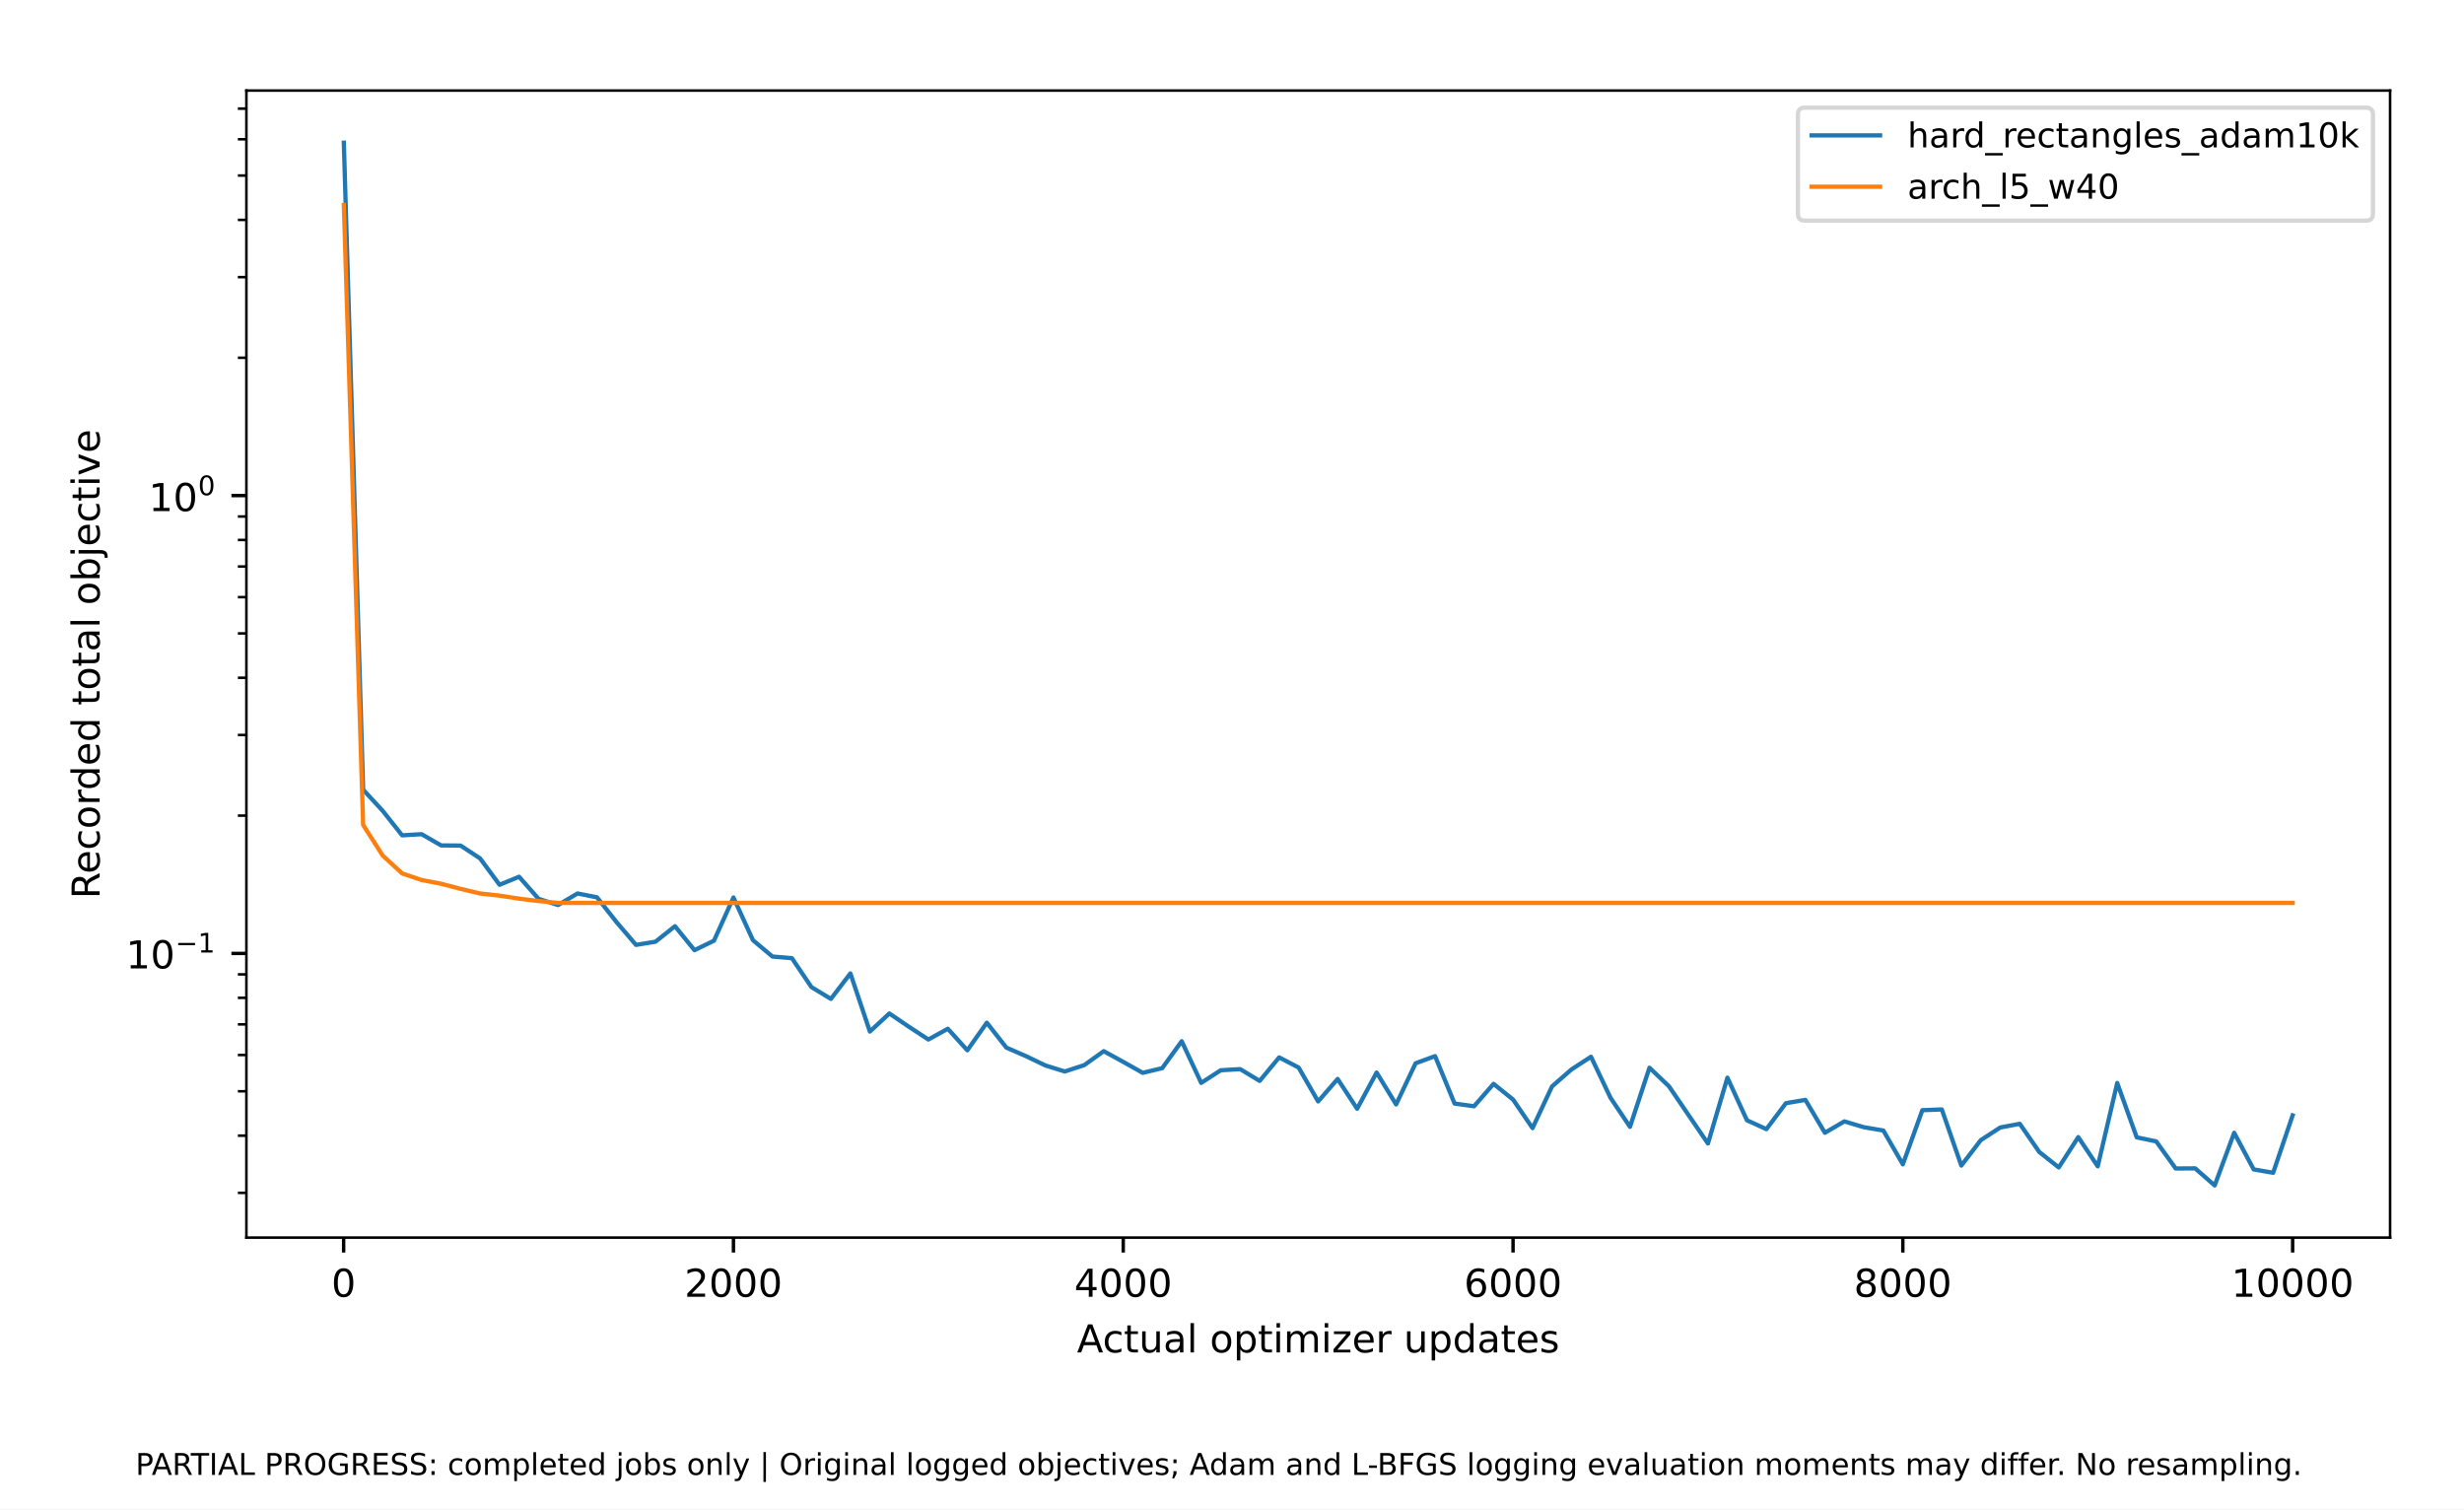
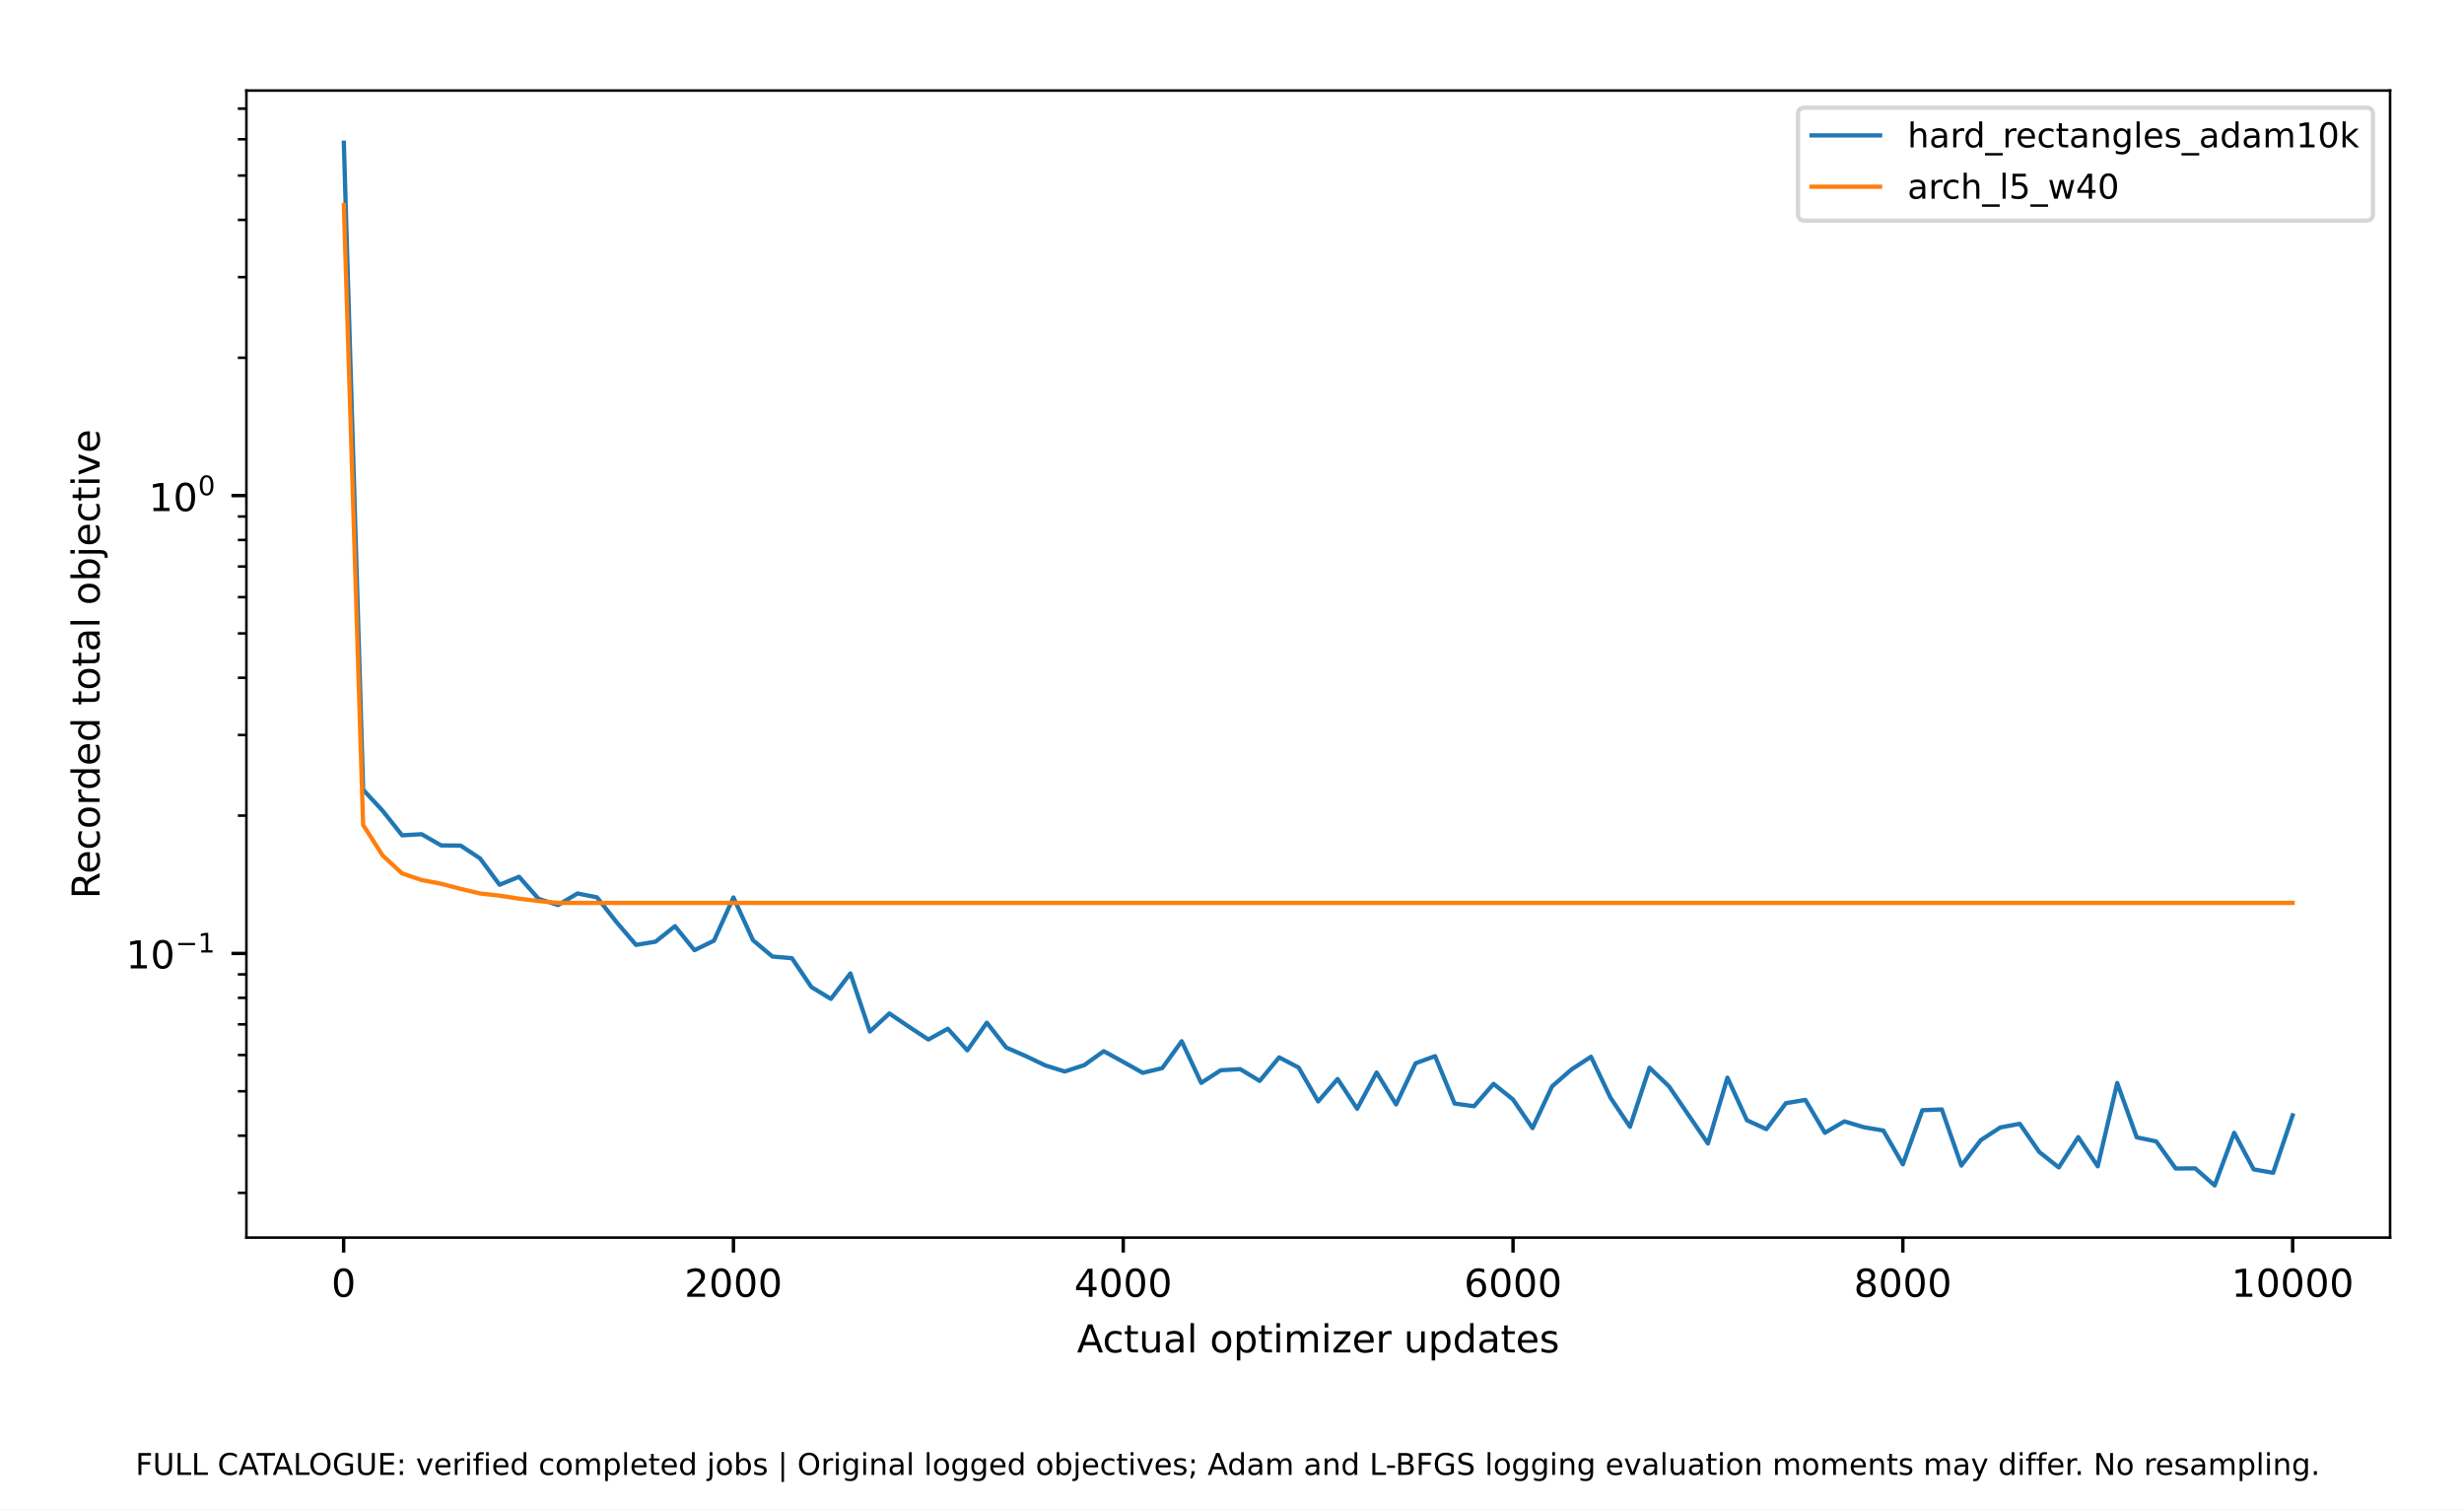
<svg xmlns="http://www.w3.org/2000/svg" xmlns:xlink="http://www.w3.org/1999/xlink" width="576pt" height="352.8pt" viewBox="0 0 576 352.8" version="1.1">
  <defs>
    <style type="text/css">*{stroke-linejoin: round; stroke-linecap: butt}</style>
  </defs>
  <g id="figure_1">
    <g id="patch_1">
      <path d="M 0 352.8  L 576 352.8  L 576 0  L 0 0  z " style="fill: #ffffff" />
    </g>
    <g id="axes_1">
      <g id="patch_2">
        <path d="M 57.6 289.296  L 558.72 289.296  L 558.72 21.168  L 57.6 21.168  z " style="fill: #ffffff" />
      </g>
      <g id="matplotlib.axis_1">
        <g id="xtick_1">
          <g id="line2d_1">
            <defs>
-               <path id="m864ec454a7" d="M 0 0  L 0 3.5  " style="stroke: #000000; stroke-width: 0.8" />
+               <path id="m27f0eaba8d" d="M 0 0  L 0 3.5  " style="stroke: #000000; stroke-width: 0.8" />
            </defs>
            <g>
-               <use xlink:href="#m864ec454a7" x="80.333" y="289.296" style="stroke: #000000; stroke-width: 0.8" />
+               <use xlink:href="#m27f0eaba8d" x="80.333" y="289.296" style="stroke: #000000; stroke-width: 0.8" />
            </g>
          </g>
          <g id="text_1">
            <text style="font-size: 9px; font-family: 'DejaVu Sans'; text-anchor: middle" x="80.333" y="303.134" transform="rotate(-0 80.33262 303.1339)">0</text>
          </g>
        </g>
        <g id="xtick_2">
          <g id="line2d_2">
            <g>
-               <use xlink:href="#m864ec454a7" x="171.454" y="289.296" style="stroke: #000000; stroke-width: 0.8" />
+               <use xlink:href="#m27f0eaba8d" x="171.454" y="289.296" style="stroke: #000000; stroke-width: 0.8" />
            </g>
          </g>
          <g id="text_2">
            <text style="font-size: 9px; font-family: 'DejaVu Sans'; text-anchor: middle" x="171.454" y="303.134" transform="rotate(-0 171.4545 303.1339)">2000</text>
          </g>
        </g>
        <g id="xtick_3">
          <g id="line2d_3">
            <g>
-               <use xlink:href="#m864ec454a7" x="262.576" y="289.296" style="stroke: #000000; stroke-width: 0.8" />
+               <use xlink:href="#m27f0eaba8d" x="262.576" y="289.296" style="stroke: #000000; stroke-width: 0.8" />
            </g>
          </g>
          <g id="text_3">
            <text style="font-size: 9px; font-family: 'DejaVu Sans'; text-anchor: middle" x="262.576" y="303.134" transform="rotate(-0 262.5763 303.1339)">4000</text>
          </g>
        </g>
        <g id="xtick_4">
          <g id="line2d_4">
            <g>
-               <use xlink:href="#m864ec454a7" x="353.698" y="289.296" style="stroke: #000000; stroke-width: 0.8" />
+               <use xlink:href="#m27f0eaba8d" x="353.698" y="289.296" style="stroke: #000000; stroke-width: 0.8" />
            </g>
          </g>
          <g id="text_4">
            <text style="font-size: 9px; font-family: 'DejaVu Sans'; text-anchor: middle" x="353.698" y="303.134" transform="rotate(-0 353.6981 303.1339)">6000</text>
          </g>
        </g>
        <g id="xtick_5">
          <g id="line2d_5">
            <g>
-               <use xlink:href="#m864ec454a7" x="444.82" y="289.296" style="stroke: #000000; stroke-width: 0.8" />
+               <use xlink:href="#m27f0eaba8d" x="444.82" y="289.296" style="stroke: #000000; stroke-width: 0.8" />
            </g>
          </g>
          <g id="text_5">
            <text style="font-size: 9px; font-family: 'DejaVu Sans'; text-anchor: middle" x="444.82" y="303.134" transform="rotate(-0 444.82 303.1339)">8000</text>
          </g>
        </g>
        <g id="xtick_6">
          <g id="line2d_6">
            <g>
-               <use xlink:href="#m864ec454a7" x="535.942" y="289.296" style="stroke: #000000; stroke-width: 0.8" />
+               <use xlink:href="#m27f0eaba8d" x="535.942" y="289.296" style="stroke: #000000; stroke-width: 0.8" />
            </g>
          </g>
          <g id="text_6">
            <text style="font-size: 9px; font-family: 'DejaVu Sans'; text-anchor: middle" x="535.942" y="303.134" transform="rotate(-0 535.9418 303.1339)">10000</text>
          </g>
        </g>
        <g id="text_7">
          <text style="font-size: 9px; font-family: 'DejaVu Sans'; text-anchor: middle" x="308.16" y="316.135" transform="rotate(-0 308.16 316.1346)">Actual optimizer updates</text>
        </g>
      </g>
      <g id="matplotlib.axis_2">
        <g id="ytick_1">
          <g id="line2d_7">
            <defs>
-               <path id="m054d3518e2" d="M 0 0  L -3.5 0  " style="stroke: #000000; stroke-width: 0.8" />
+               <path id="m6571cfb716" d="M 0 0  L -3.5 0  " style="stroke: #000000; stroke-width: 0.8" />
            </defs>
            <g>
-               <use xlink:href="#m054d3518e2" x="57.6" y="222.875" style="stroke: #000000; stroke-width: 0.8" />
+               <use xlink:href="#m6571cfb716" x="57.6" y="222.875" style="stroke: #000000; stroke-width: 0.8" />
            </g>
          </g>
          <g id="text_8">
            <g transform="translate(29.45 227.0597)">
              <text>
                <tspan x="0" y="-0.689" style="font-size: 9px; font-family: 'DejaVu Sans'">1</tspan>
                <tspan x="5.726" y="-0.689" style="font-size: 9px; font-family: 'DejaVu Sans'">0</tspan>
                <tspan x="11.538" y="-4.406" style="font-size: 6.3px; font-family: 'DejaVu Sans'">−</tspan>
                <tspan x="16.817" y="-4.406" style="font-size: 6.3px; font-family: 'DejaVu Sans'">1</tspan>
              </text>
            </g>
          </g>
        </g>
        <g id="ytick_2">
          <g id="line2d_8">
            <g>
-               <use xlink:href="#m054d3518e2" x="57.6" y="115.842" style="stroke: #000000; stroke-width: 0.8" />
+               <use xlink:href="#m6571cfb716" x="57.6" y="115.842" style="stroke: #000000; stroke-width: 0.8" />
            </g>
          </g>
          <g id="text_9">
            <g transform="translate(34.76 120.0724)">
              <text>
                <tspan x="0" y="-0.602" style="font-size: 9px; font-family: 'DejaVu Sans'">1</tspan>
                <tspan x="5.726" y="-0.602" style="font-size: 9px; font-family: 'DejaVu Sans'">0</tspan>
                <tspan x="11.538" y="-4.319" style="font-size: 6.3px; font-family: 'DejaVu Sans'">0</tspan>
              </text>
            </g>
          </g>
        </g>
        <g id="ytick_3">
          <g id="line2d_9">
            <defs>
-               <path id="mb926f56e9f" d="M 0 0  L -2 0  " style="stroke: #000000; stroke-width: 0.6" />
+               <path id="m1443173809" d="M 0 0  L -2 0  " style="stroke: #000000; stroke-width: 0.6" />
            </defs>
            <g>
-               <use xlink:href="#mb926f56e9f" x="57.6" y="278.84" style="stroke: #000000; stroke-width: 0.6" />
+               <use xlink:href="#m1443173809" x="57.6" y="278.84" style="stroke: #000000; stroke-width: 0.6" />
            </g>
          </g>
        </g>
        <g id="ytick_4">
          <g id="line2d_10">
            <g>
-               <use xlink:href="#mb926f56e9f" x="57.6" y="265.467" style="stroke: #000000; stroke-width: 0.6" />
+               <use xlink:href="#m1443173809" x="57.6" y="265.467" style="stroke: #000000; stroke-width: 0.6" />
            </g>
          </g>
        </g>
        <g id="ytick_5">
          <g id="line2d_11">
            <g>
-               <use xlink:href="#mb926f56e9f" x="57.6" y="255.095" style="stroke: #000000; stroke-width: 0.6" />
+               <use xlink:href="#m1443173809" x="57.6" y="255.095" style="stroke: #000000; stroke-width: 0.6" />
            </g>
          </g>
        </g>
        <g id="ytick_6">
          <g id="line2d_12">
            <g>
-               <use xlink:href="#mb926f56e9f" x="57.6" y="246.62" style="stroke: #000000; stroke-width: 0.6" />
+               <use xlink:href="#m1443173809" x="57.6" y="246.62" style="stroke: #000000; stroke-width: 0.6" />
            </g>
          </g>
        </g>
        <g id="ytick_7">
          <g id="line2d_13">
            <g>
-               <use xlink:href="#mb926f56e9f" x="57.6" y="239.454" style="stroke: #000000; stroke-width: 0.6" />
+               <use xlink:href="#m1443173809" x="57.6" y="239.454" style="stroke: #000000; stroke-width: 0.6" />
            </g>
          </g>
        </g>
        <g id="ytick_8">
          <g id="line2d_14">
            <g>
-               <use xlink:href="#mb926f56e9f" x="57.6" y="233.247" style="stroke: #000000; stroke-width: 0.6" />
+               <use xlink:href="#m1443173809" x="57.6" y="233.247" style="stroke: #000000; stroke-width: 0.6" />
            </g>
          </g>
        </g>
        <g id="ytick_9">
          <g id="line2d_15">
            <g>
-               <use xlink:href="#mb926f56e9f" x="57.6" y="227.772" style="stroke: #000000; stroke-width: 0.6" />
+               <use xlink:href="#m1443173809" x="57.6" y="227.772" style="stroke: #000000; stroke-width: 0.6" />
            </g>
          </g>
        </g>
        <g id="ytick_10">
          <g id="line2d_16">
            <g>
-               <use xlink:href="#mb926f56e9f" x="57.6" y="190.655" style="stroke: #000000; stroke-width: 0.6" />
+               <use xlink:href="#m1443173809" x="57.6" y="190.655" style="stroke: #000000; stroke-width: 0.6" />
            </g>
          </g>
        </g>
        <g id="ytick_11">
          <g id="line2d_17">
            <g>
-               <use xlink:href="#mb926f56e9f" x="57.6" y="171.807" style="stroke: #000000; stroke-width: 0.6" />
+               <use xlink:href="#m1443173809" x="57.6" y="171.807" style="stroke: #000000; stroke-width: 0.6" />
            </g>
          </g>
        </g>
        <g id="ytick_12">
          <g id="line2d_18">
            <g>
-               <use xlink:href="#mb926f56e9f" x="57.6" y="158.435" style="stroke: #000000; stroke-width: 0.6" />
+               <use xlink:href="#m1443173809" x="57.6" y="158.435" style="stroke: #000000; stroke-width: 0.6" />
            </g>
          </g>
        </g>
        <g id="ytick_13">
          <g id="line2d_19">
            <g>
-               <use xlink:href="#mb926f56e9f" x="57.6" y="148.062" style="stroke: #000000; stroke-width: 0.6" />
+               <use xlink:href="#m1443173809" x="57.6" y="148.062" style="stroke: #000000; stroke-width: 0.6" />
            </g>
          </g>
        </g>
        <g id="ytick_14">
          <g id="line2d_20">
            <g>
-               <use xlink:href="#mb926f56e9f" x="57.6" y="139.587" style="stroke: #000000; stroke-width: 0.6" />
+               <use xlink:href="#m1443173809" x="57.6" y="139.587" style="stroke: #000000; stroke-width: 0.6" />
            </g>
          </g>
        </g>
        <g id="ytick_15">
          <g id="line2d_21">
            <g>
-               <use xlink:href="#mb926f56e9f" x="57.6" y="132.422" style="stroke: #000000; stroke-width: 0.6" />
+               <use xlink:href="#m1443173809" x="57.6" y="132.422" style="stroke: #000000; stroke-width: 0.6" />
            </g>
          </g>
        </g>
        <g id="ytick_16">
          <g id="line2d_22">
            <g>
-               <use xlink:href="#mb926f56e9f" x="57.6" y="126.215" style="stroke: #000000; stroke-width: 0.6" />
+               <use xlink:href="#m1443173809" x="57.6" y="126.215" style="stroke: #000000; stroke-width: 0.6" />
            </g>
          </g>
        </g>
        <g id="ytick_17">
          <g id="line2d_23">
            <g>
-               <use xlink:href="#mb926f56e9f" x="57.6" y="120.74" style="stroke: #000000; stroke-width: 0.6" />
+               <use xlink:href="#m1443173809" x="57.6" y="120.74" style="stroke: #000000; stroke-width: 0.6" />
            </g>
          </g>
        </g>
        <g id="ytick_18">
          <g id="line2d_24">
            <g>
-               <use xlink:href="#mb926f56e9f" x="57.6" y="83.622" style="stroke: #000000; stroke-width: 0.6" />
+               <use xlink:href="#m1443173809" x="57.6" y="83.622" style="stroke: #000000; stroke-width: 0.6" />
            </g>
          </g>
        </g>
        <g id="ytick_19">
          <g id="line2d_25">
            <g>
-               <use xlink:href="#mb926f56e9f" x="57.6" y="64.775" style="stroke: #000000; stroke-width: 0.6" />
+               <use xlink:href="#m1443173809" x="57.6" y="64.775" style="stroke: #000000; stroke-width: 0.6" />
            </g>
          </g>
        </g>
        <g id="ytick_20">
          <g id="line2d_26">
            <g>
-               <use xlink:href="#mb926f56e9f" x="57.6" y="51.402" style="stroke: #000000; stroke-width: 0.6" />
+               <use xlink:href="#m1443173809" x="57.6" y="51.402" style="stroke: #000000; stroke-width: 0.6" />
            </g>
          </g>
        </g>
        <g id="ytick_21">
          <g id="line2d_27">
            <g>
-               <use xlink:href="#mb926f56e9f" x="57.6" y="41.03" style="stroke: #000000; stroke-width: 0.6" />
+               <use xlink:href="#m1443173809" x="57.6" y="41.03" style="stroke: #000000; stroke-width: 0.6" />
            </g>
          </g>
        </g>
        <g id="ytick_22">
          <g id="line2d_28">
            <g>
-               <use xlink:href="#mb926f56e9f" x="57.6" y="32.555" style="stroke: #000000; stroke-width: 0.6" />
+               <use xlink:href="#m1443173809" x="57.6" y="32.555" style="stroke: #000000; stroke-width: 0.6" />
            </g>
          </g>
        </g>
        <g id="ytick_23">
          <g id="line2d_29">
            <g>
-               <use xlink:href="#mb926f56e9f" x="57.6" y="25.39" style="stroke: #000000; stroke-width: 0.6" />
+               <use xlink:href="#m1443173809" x="57.6" y="25.39" style="stroke: #000000; stroke-width: 0.6" />
            </g>
          </g>
        </g>
        <g id="text_10">
          <text style="font-size: 9px; font-family: 'DejaVu Sans'; text-anchor: middle" x="23.288" y="155.232" transform="rotate(-90 23.28789 155.232)">Recorded total objective</text>
        </g>
      </g>
      <g id="line2d_30">
-         <path d="M 80.378 33.356  L 84.889 184.605  L 89.445 189.516  L 94.001 195.265  L 98.557 194.997  L 103.113 197.622  L 107.669 197.661  L 112.225 200.659  L 116.781 206.822  L 121.337 204.948  L 125.894 210.103  L 130.45 211.559  L 135.006 208.853  L 139.562 209.762  L 144.118 215.547  L 148.674 220.872  L 153.23 220.13  L 157.786 216.505  L 162.342 222.11  L 166.898 219.898  L 171.454 209.794  L 176.011 219.769  L 180.567 223.595  L 185.123 223.983  L 189.679 230.735  L 194.235 233.497  L 198.791 227.547  L 203.347 241.128  L 207.903 236.903  L 212.459 240.002  L 217.015 242.992  L 221.571 240.481  L 226.128 245.518  L 230.684 239.063  L 235.24 244.879  L 239.796 246.862  L 244.352 249.044  L 248.908 250.468  L 253.464 248.977  L 258.02 245.719  L 262.576 248.219  L 267.132 250.782  L 271.688 249.685  L 276.245 243.396  L 280.801 253.136  L 285.357 250.185  L 289.913 249.914  L 294.469 252.668  L 299.025 247.171  L 303.581 249.549  L 308.137 257.466  L 312.693 252.218  L 317.249 259.181  L 321.805 250.709  L 326.362 258.165  L 330.918 248.547  L 335.474 246.879  L 340.03 257.963  L 344.586 258.592  L 349.142 253.362  L 353.698 257.022  L 358.254 263.703  L 362.81 253.963  L 367.366 249.985  L 371.923 247.021  L 376.479 256.606  L 381.035 263.404  L 385.591 249.585  L 390.147 253.93  L 394.703 260.624  L 399.259 267.298  L 403.815 251.913  L 408.371 261.868  L 412.927 263.946  L 417.483 257.88  L 422.04 257.107  L 426.596 264.795  L 431.152 262.13  L 435.708 263.493  L 440.264 264.268  L 444.82 272.172  L 449.376 259.517  L 453.932 259.339  L 458.488 272.457  L 463.044 266.514  L 467.6 263.556  L 472.157 262.697  L 476.713 269.288  L 481.269 272.896  L 485.825 265.811  L 490.381 272.634  L 494.937 253.159  L 499.493 265.862  L 504.049 266.809  L 508.605 273.145  L 513.161 273.112  L 517.717 277.108  L 522.274 264.799  L 526.83 273.354  L 531.386 274.144  L 535.942 260.724  " clip-path="url(#p4aeb26cf17)" style="fill: none; stroke: #1f77b4; stroke-linecap: square" />
+         <path d="M 80.378 33.356  L 84.889 184.605  L 89.445 189.516  L 94.001 195.265  L 98.557 194.997  L 103.113 197.622  L 107.669 197.661  L 112.225 200.659  L 116.781 206.822  L 121.337 204.948  L 125.894 210.103  L 130.45 211.559  L 135.006 208.853  L 139.562 209.762  L 144.118 215.547  L 148.674 220.872  L 153.23 220.13  L 157.786 216.505  L 162.342 222.11  L 166.898 219.898  L 171.454 209.794  L 176.011 219.769  L 180.567 223.595  L 185.123 223.983  L 189.679 230.735  L 194.235 233.497  L 198.791 227.547  L 203.347 241.128  L 207.903 236.903  L 212.459 240.002  L 217.015 242.992  L 221.571 240.481  L 226.128 245.518  L 230.684 239.063  L 235.24 244.879  L 239.796 246.862  L 244.352 249.044  L 248.908 250.468  L 253.464 248.977  L 258.02 245.719  L 262.576 248.219  L 267.132 250.782  L 271.688 249.685  L 276.245 243.396  L 280.801 253.136  L 285.357 250.185  L 289.913 249.914  L 294.469 252.668  L 299.025 247.171  L 303.581 249.549  L 308.137 257.466  L 312.693 252.218  L 317.249 259.181  L 321.805 250.709  L 326.362 258.165  L 330.918 248.547  L 335.474 246.879  L 340.03 257.963  L 344.586 258.592  L 349.142 253.362  L 353.698 257.022  L 358.254 263.703  L 362.81 253.963  L 367.366 249.985  L 371.923 247.021  L 376.479 256.606  L 381.035 263.404  L 385.591 249.585  L 390.147 253.93  L 394.703 260.624  L 399.259 267.298  L 403.815 251.913  L 408.371 261.868  L 412.927 263.946  L 417.483 257.88  L 422.04 257.107  L 426.596 264.795  L 431.152 262.13  L 435.708 263.493  L 440.264 264.268  L 444.82 272.172  L 449.376 259.517  L 453.932 259.339  L 458.488 272.457  L 463.044 266.514  L 467.6 263.556  L 472.157 262.697  L 476.713 269.288  L 481.269 272.896  L 485.825 265.811  L 490.381 272.634  L 494.937 253.159  L 499.493 265.862  L 504.049 266.809  L 508.605 273.145  L 513.161 273.112  L 517.717 277.108  L 522.274 264.799  L 526.83 273.354  L 531.386 274.144  L 535.942 260.724  " clip-path="url(#p9fe1f6e4c4)" style="fill: none; stroke: #1f77b4; stroke-linecap: square" />
      </g>
      <g id="line2d_31">
-         <path d="M 80.378 47.914  L 84.889 192.833  L 89.445 199.975  L 94.001 204.168  L 98.557 205.709  L 103.113 206.579  L 107.669 207.779  L 112.225 208.857  L 116.781 209.366  L 121.337 210.067  L 125.894 210.624  L 130.45 211.063  L 135.006 211.063  L 139.562 211.063  L 144.118 211.063  L 148.674 211.063  L 153.23 211.063  L 157.786 211.063  L 162.342 211.063  L 166.898 211.063  L 171.454 211.063  L 176.011 211.063  L 180.567 211.063  L 185.123 211.063  L 189.679 211.063  L 194.235 211.063  L 198.791 211.063  L 203.347 211.063  L 207.903 211.063  L 212.459 211.063  L 217.015 211.063  L 221.571 211.063  L 226.128 211.063  L 230.684 211.063  L 235.24 211.063  L 239.796 211.063  L 244.352 211.063  L 248.908 211.063  L 253.464 211.063  L 258.02 211.063  L 262.576 211.063  L 267.132 211.063  L 271.688 211.063  L 276.245 211.063  L 280.801 211.063  L 285.357 211.063  L 289.913 211.063  L 294.469 211.063  L 299.025 211.063  L 303.581 211.063  L 308.137 211.063  L 312.693 211.063  L 317.249 211.063  L 321.805 211.063  L 326.362 211.063  L 330.918 211.063  L 335.474 211.063  L 340.03 211.063  L 344.586 211.063  L 349.142 211.063  L 353.698 211.063  L 358.254 211.063  L 362.81 211.063  L 367.366 211.063  L 371.923 211.063  L 376.479 211.063  L 381.035 211.063  L 385.591 211.063  L 390.147 211.063  L 394.703 211.063  L 399.259 211.063  L 403.815 211.063  L 408.371 211.063  L 412.927 211.063  L 417.483 211.063  L 422.04 211.063  L 426.596 211.063  L 431.152 211.063  L 435.708 211.063  L 440.264 211.063  L 444.82 211.063  L 449.376 211.063  L 453.932 211.063  L 458.488 211.063  L 463.044 211.063  L 467.6 211.063  L 472.157 211.063  L 476.713 211.063  L 481.269 211.063  L 485.825 211.063  L 490.381 211.063  L 494.937 211.063  L 499.493 211.063  L 504.049 211.063  L 508.605 211.063  L 513.161 211.063  L 517.717 211.063  L 522.274 211.063  L 526.83 211.063  L 531.386 211.063  L 535.942 211.063  " clip-path="url(#p4aeb26cf17)" style="fill: none; stroke: #ff7f0e; stroke-linecap: square" />
+         <path d="M 80.378 47.914  L 84.889 192.833  L 89.445 199.975  L 94.001 204.168  L 98.557 205.709  L 103.113 206.579  L 107.669 207.779  L 112.225 208.857  L 116.781 209.366  L 121.337 210.067  L 125.894 210.624  L 130.45 211.063  L 135.006 211.063  L 139.562 211.063  L 144.118 211.063  L 148.674 211.063  L 153.23 211.063  L 157.786 211.063  L 162.342 211.063  L 166.898 211.063  L 171.454 211.063  L 176.011 211.063  L 180.567 211.063  L 185.123 211.063  L 189.679 211.063  L 194.235 211.063  L 198.791 211.063  L 203.347 211.063  L 207.903 211.063  L 212.459 211.063  L 217.015 211.063  L 221.571 211.063  L 226.128 211.063  L 230.684 211.063  L 235.24 211.063  L 239.796 211.063  L 244.352 211.063  L 248.908 211.063  L 253.464 211.063  L 258.02 211.063  L 262.576 211.063  L 267.132 211.063  L 271.688 211.063  L 276.245 211.063  L 280.801 211.063  L 285.357 211.063  L 289.913 211.063  L 294.469 211.063  L 299.025 211.063  L 303.581 211.063  L 308.137 211.063  L 312.693 211.063  L 317.249 211.063  L 321.805 211.063  L 326.362 211.063  L 330.918 211.063  L 335.474 211.063  L 340.03 211.063  L 344.586 211.063  L 349.142 211.063  L 353.698 211.063  L 358.254 211.063  L 362.81 211.063  L 367.366 211.063  L 371.923 211.063  L 376.479 211.063  L 381.035 211.063  L 385.591 211.063  L 390.147 211.063  L 394.703 211.063  L 399.259 211.063  L 403.815 211.063  L 408.371 211.063  L 412.927 211.063  L 417.483 211.063  L 422.04 211.063  L 426.596 211.063  L 431.152 211.063  L 435.708 211.063  L 440.264 211.063  L 444.82 211.063  L 449.376 211.063  L 453.932 211.063  L 458.488 211.063  L 463.044 211.063  L 467.6 211.063  L 472.157 211.063  L 476.713 211.063  L 481.269 211.063  L 485.825 211.063  L 490.381 211.063  L 494.937 211.063  L 499.493 211.063  L 504.049 211.063  L 508.605 211.063  L 513.161 211.063  L 517.717 211.063  L 522.274 211.063  L 526.83 211.063  L 531.386 211.063  L 535.942 211.063  " clip-path="url(#p9fe1f6e4c4)" style="fill: none; stroke: #ff7f0e; stroke-linecap: square" />
      </g>
      <g id="patch_3">
        <path d="M 57.6 289.296  L 57.6 21.168  " style="fill: none; stroke: #000000; stroke-width: 0.6; stroke-linejoin: miter; stroke-linecap: square" />
      </g>
      <g id="patch_4">
        <path d="M 558.72 289.296  L 558.72 21.168  " style="fill: none; stroke: #000000; stroke-width: 0.6; stroke-linejoin: miter; stroke-linecap: square" />
      </g>
      <g id="patch_5">
        <path d="M 57.6 289.296  L 558.72 289.296  " style="fill: none; stroke: #000000; stroke-width: 0.6; stroke-linejoin: miter; stroke-linecap: square" />
      </g>
      <g id="patch_6">
        <path d="M 57.6 21.168  L 558.72 21.168  " style="fill: none; stroke: #000000; stroke-width: 0.6; stroke-linejoin: miter; stroke-linecap: square" />
      </g>
      <g id="legend_1">
        <g id="patch_7">
          <path d="M 421.897 51.569  L 553.12 51.569  Q 554.72 51.569 554.72 49.969  L 554.72 26.768  Q 554.72 25.168 553.12 25.168  L 421.897 25.168  Q 420.298 25.168 420.298 26.768  L 420.298 49.969  Q 420.298 51.569 421.897 51.569  z " style="fill: #ffffff; opacity: 0.8; stroke: #cccccc; stroke-linejoin: miter" />
        </g>
        <g id="line2d_32">
          <path d="M 423.498 31.647  L 431.498 31.647  L 439.498 31.647  " style="fill: none; stroke: #1f77b4; stroke-linecap: square" />
        </g>
        <g id="text_11">
          <text style="font-size: 8px; font-family: 'DejaVu Sans'; text-anchor: start" x="445.897" y="34.447" transform="rotate(-0 445.8975 34.44675)">hard_rectangles_adam10k</text>
        </g>
        <g id="line2d_33">
          <path d="M 423.498 43.647  L 431.498 43.647  L 439.498 43.647  " style="fill: none; stroke: #ff7f0e; stroke-linecap: square" />
        </g>
        <g id="text_12">
          <text style="font-size: 8px; font-family: 'DejaVu Sans'; text-anchor: start" x="445.897" y="46.447" transform="rotate(-0 445.8975 46.44738)">arch_l5_w40</text>
        </g>
      </g>
    </g>
    <g id="text_13">
-       <text style="font-size: 7px; font-family: 'DejaVu Sans'; text-anchor: start" x="31.68" y="344.768" transform="rotate(-0 31.68 344.768)">PARTIAL PROGRESS: completed jobs only | Original logged objectives; Adam and L-BFGS logging evaluation moments may differ. No resampling.</text>
+       <text style="font-size: 7px; font-family: 'DejaVu Sans'; text-anchor: start" x="31.68" y="344.768" transform="rotate(-0 31.68 344.768)">FULL CATALOGUE: verified completed jobs | Original logged objectives; Adam and L-BFGS logging evaluation moments may differ. No resampling.</text>
    </g>
  </g>
  <defs>
-     <clipPath id="p4aeb26cf17">
+     <clipPath id="p9fe1f6e4c4">
      <rect x="57.6" y="21.168" width="501.12" height="268.128" />
    </clipPath>
  </defs>
</svg>
